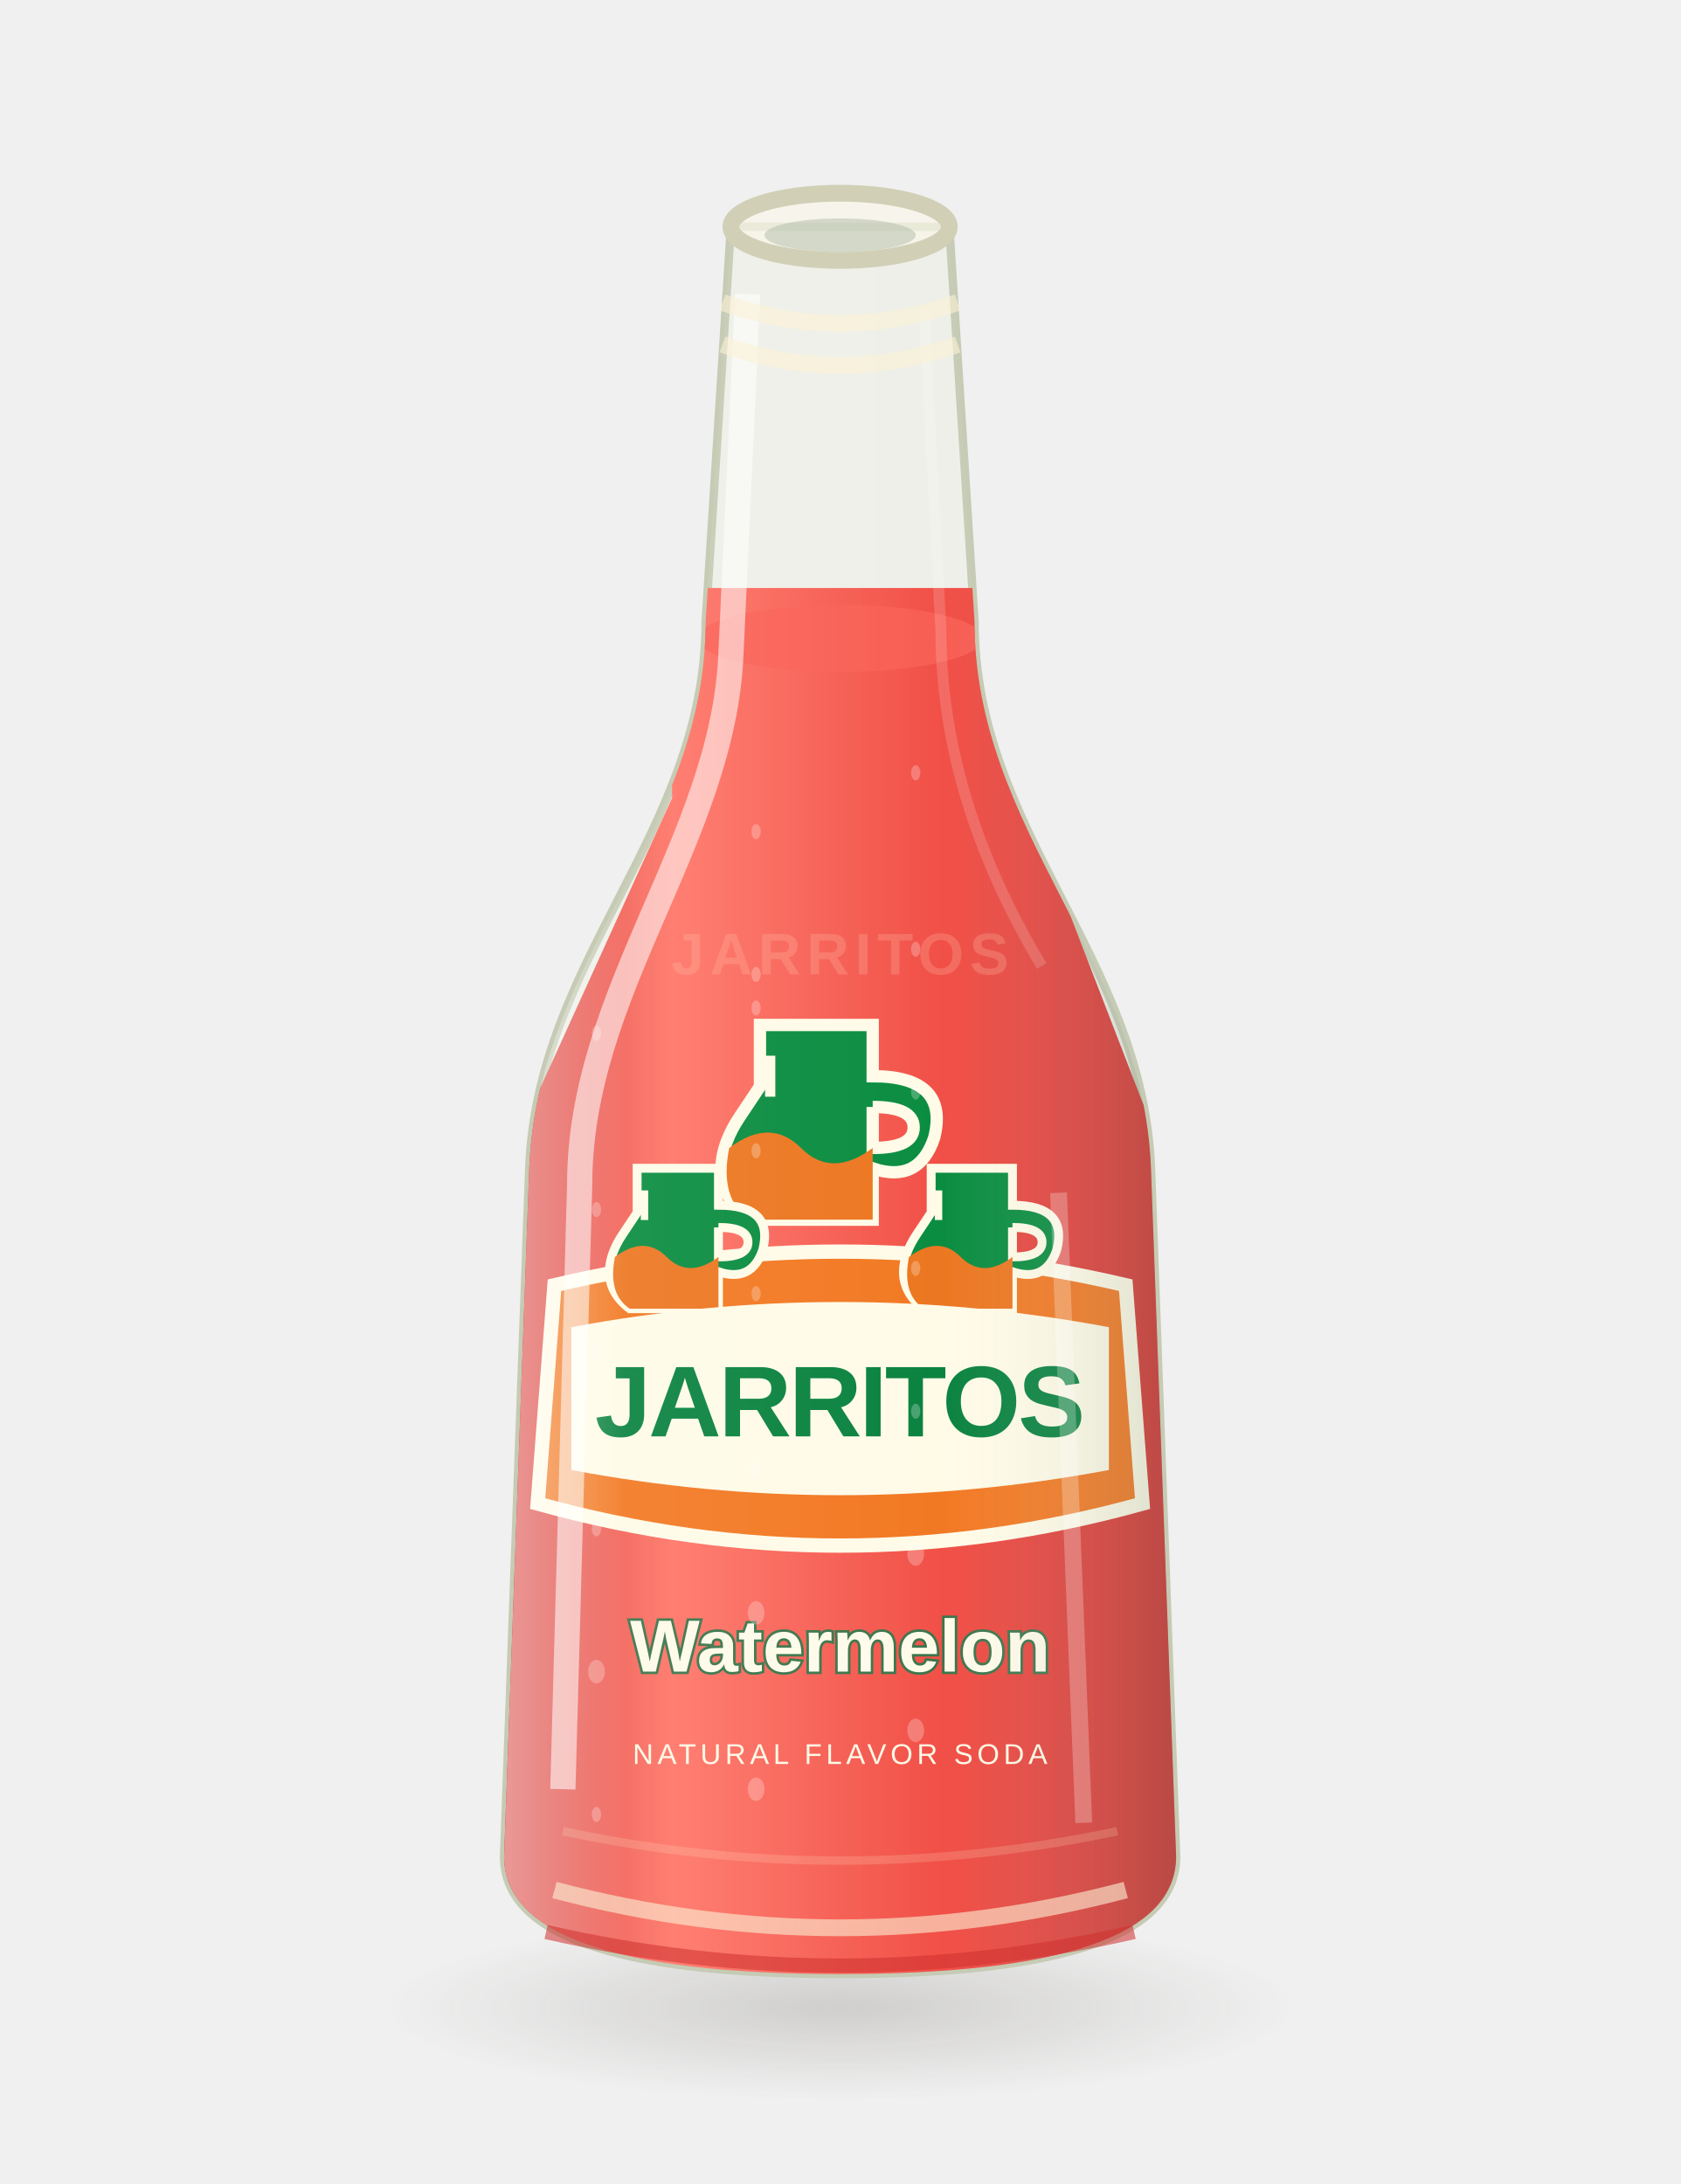
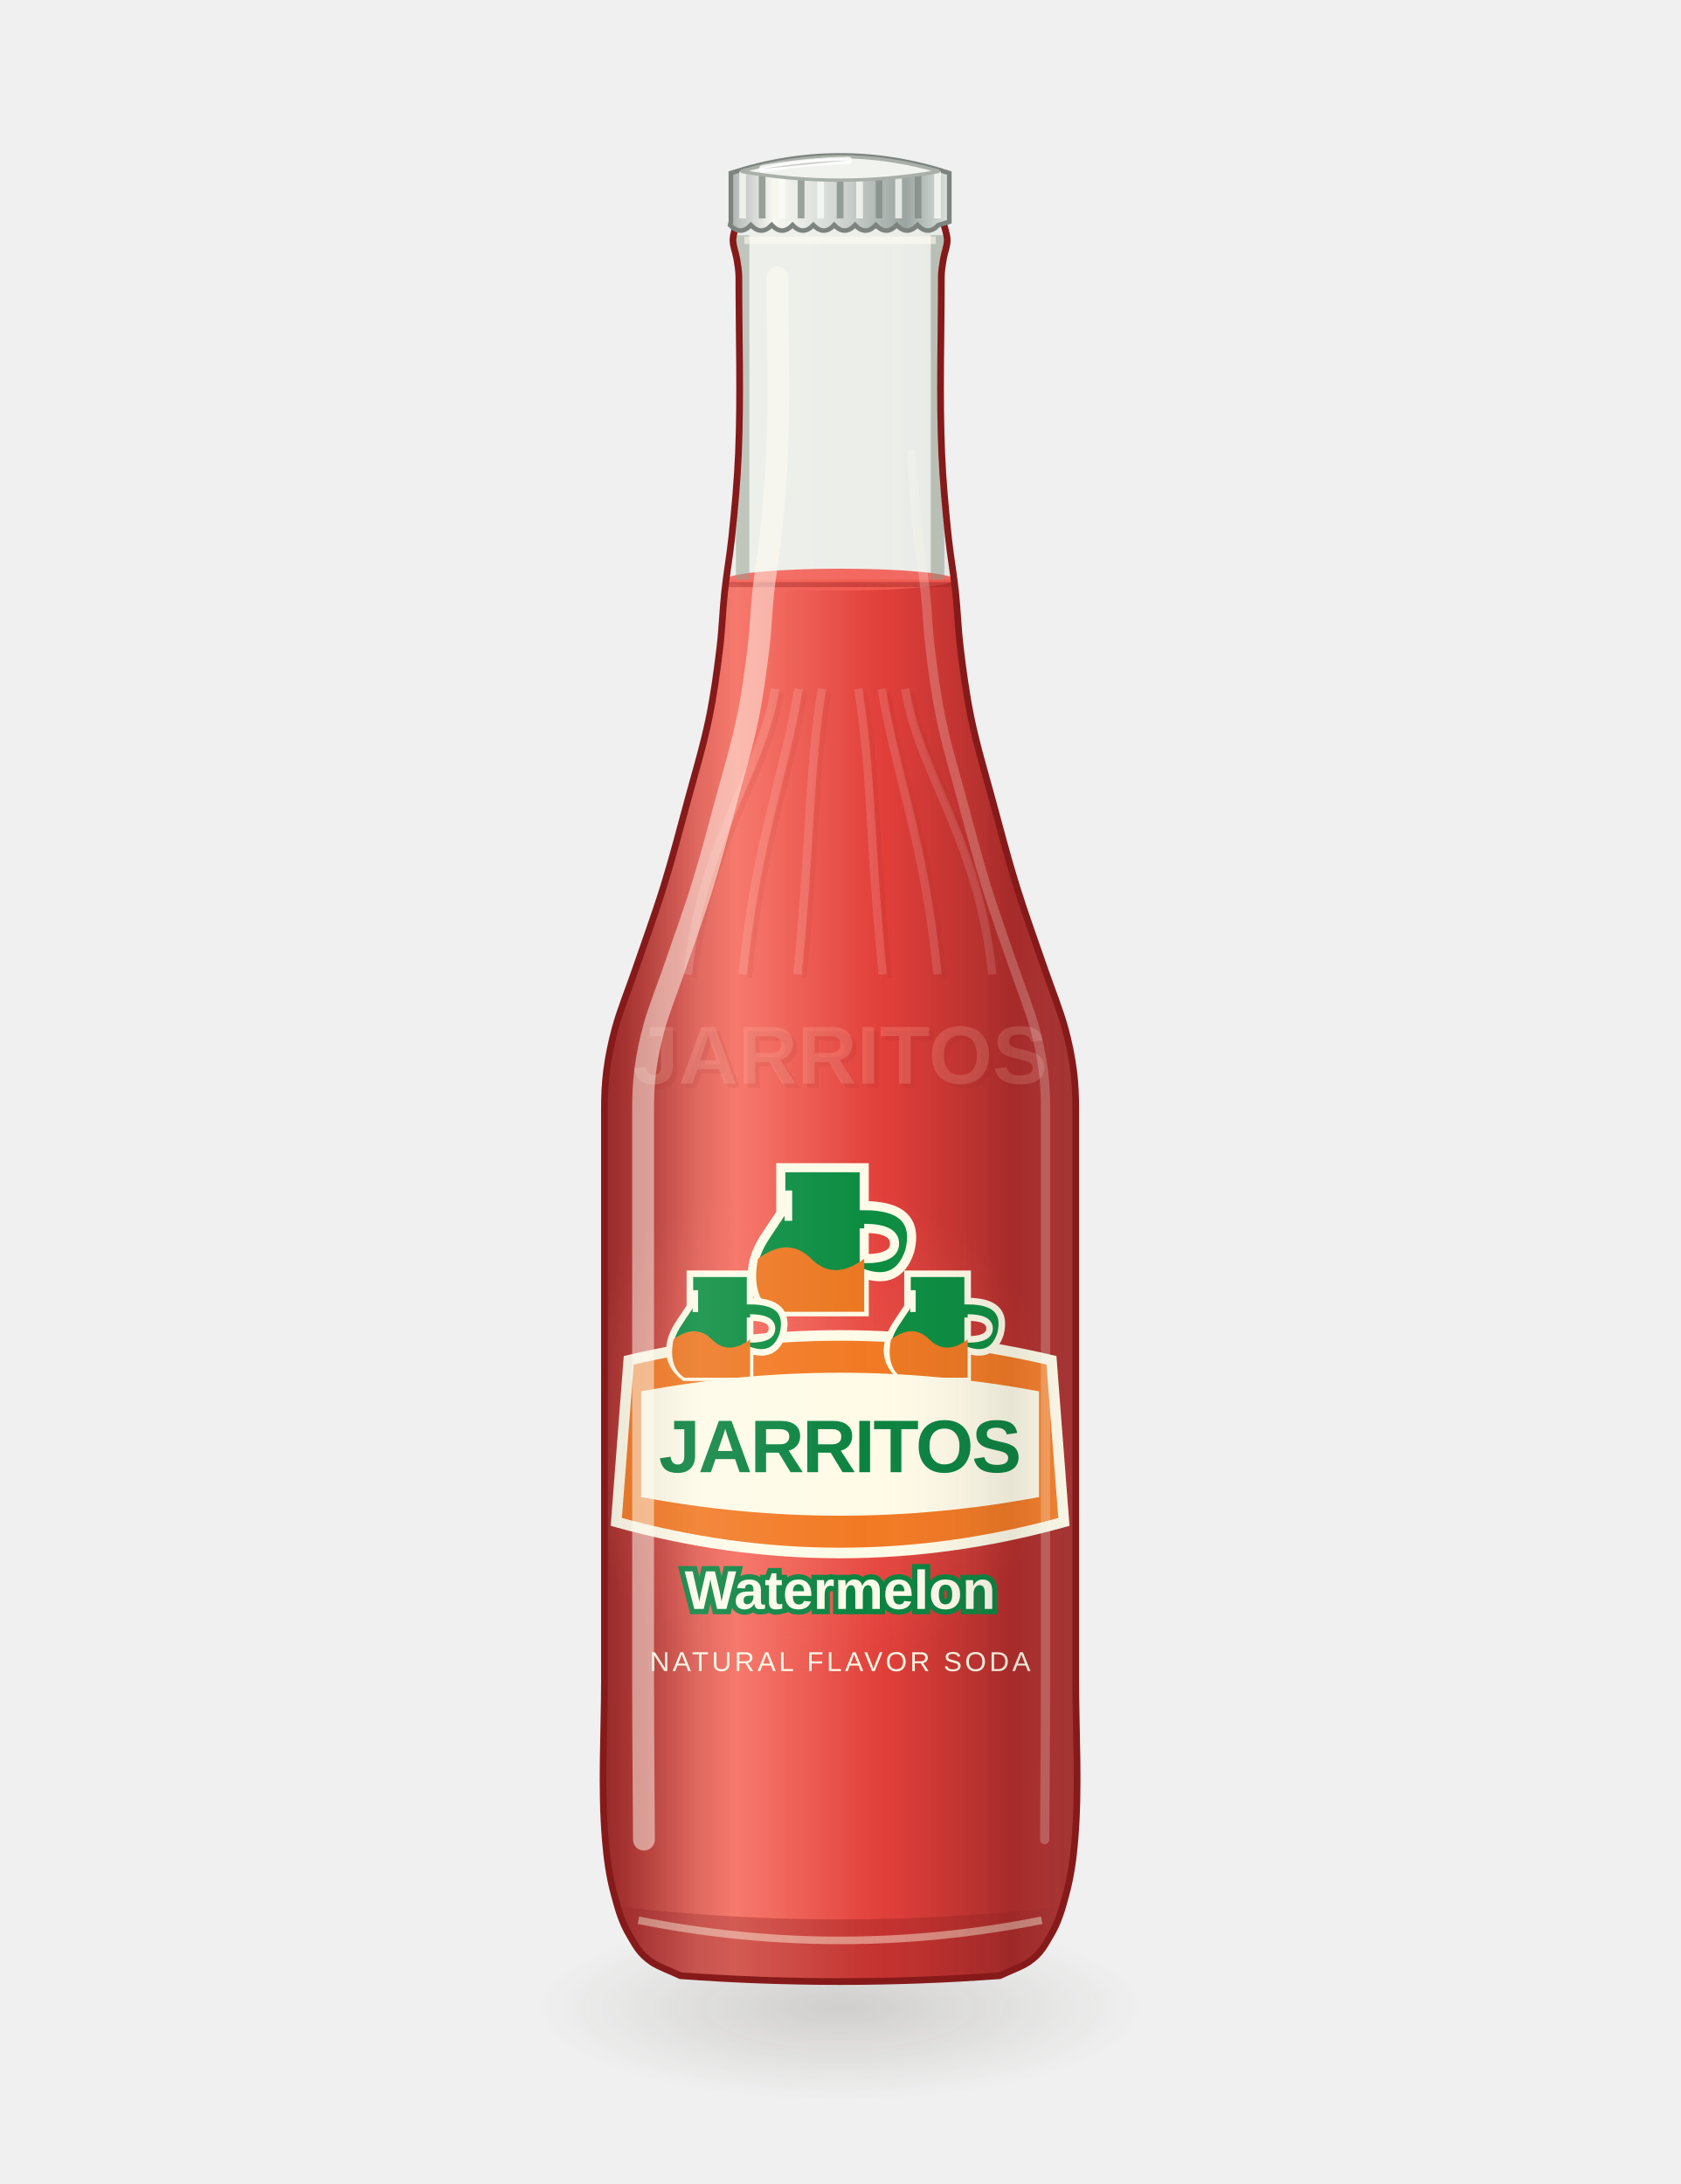
<svg xmlns="http://www.w3.org/2000/svg" viewBox="0 0 200 260" role="img" aria-labelledby="bev-jarritos-watermelon-title">
  <defs>
    <linearGradient id="bev-jarritos-watermelon-metal">
      <stop stop-color="#aeb4b3" />
      <stop offset=".2" stop-color="#f8f8f1" />
      <stop offset=".48" stop-color="#d3d8d5" />
      <stop offset=".8" stop-color="#9ba5a1" />
      <stop offset="1" stop-color="#dce2dd" />
    </linearGradient>
    <linearGradient id="bev-jarritos-watermelon-glass">
      <stop stop-color="#fff" stop-opacity=".65" />
      <stop offset=".18" stop-color="#fff" stop-opacity=".12" />
      <stop offset=".65" stop-color="#fff" stop-opacity=".02" />
      <stop offset="1" stop-color="#75867c" stop-opacity=".35" />
    </linearGradient>
    <linearGradient id="bev-jarritos-watermelon-shade">
      <stop stop-color="#000" stop-opacity=".12" />
      <stop offset=".2" stop-color="#fff" stop-opacity=".16" />
      <stop offset=".55" stop-color="#fff" stop-opacity="0" />
      <stop offset=".86" stop-color="#000" stop-opacity=".14" />
      <stop offset="1" stop-color="#fff" stop-opacity=".09" />
    </linearGradient>
    <radialGradient id="bev-jarritos-watermelon-shadow">
      <stop stop-color="#3c372d" stop-opacity=".18" />
      <stop offset="1" stop-color="#3c372d" stop-opacity="0" />
    </radialGradient>
-     <clipPath id="bev-jarritos-watermelon-bodyclip">
-       <path d="M87 27h26l3 47c0 25 20 40 21 65l3 82q0 14-40 14t-40-14l3-82c1-25 21-40 21-65Z" />
+     <clipPath id="bev-jarritos-watermelon-bottleclip">
+       <path d="M87.7 26.5H112.3C112.45 27.2 112.75 27.9 112.75 28.6C112.75 29.33 112.42 30.07 112.3 30.8C112.18 31.53 112.05 32.27 112.05 33C112.05 40 111.81 47 112.1 54C112.24 57.33 112.55 60.67 112.9 64C113.13 66.17 113.52 68.33 113.75 70.5C113.98 72.67 114.04 74.83 114.3 77C114.64 79.83 115.02 82.67 115.6 85.5C116.29 88.83 117.3 92.17 118.2 95.5C119.1 98.83 119.97 102.17 121 105.5C122.03 108.83 123.26 112.17 124.4 115.5C125.2 117.83 126.17 120.17 126.8 122.5C127.25 124.17 127.59 125.83 127.8 127.5C127.99 129 128.05 130.5 128.05 132C128.05 138 128.05 144 128.05 150C128.05 166.67 128.05 183.33 128.05 200C128.05 206.33 128.48 212.67 127.95 219C127.77 221.17 127.49 223.33 126.9 225.5C126.45 227.17 126.02 228.83 125 230.5C124.37 231.53 123.93 232.57 122.4 233.6C121.61 234.13 120.13 234.67 119 235.2Q100 236.6 81 235.2C79.87 234.67 78.39 234.13 77.6 233.6C76.07 232.57 75.63 231.53 75 230.5C73.98 228.83 73.55 227.17 73.1 225.5C72.51 223.33 72.23 221.17 72.05 219C71.52 212.67 71.95 206.33 71.95 200C71.95 183.33 71.95 166.67 71.95 150C71.95 144 71.95 138 71.95 132C71.95 130.5 72.01 129 72.2 127.5C72.41 125.83 72.75 124.17 73.2 122.5C73.83 120.17 74.8 117.83 75.6 115.5C76.74 112.17 77.97 108.83 79 105.5C80.03 102.17 80.9 98.83 81.8 95.5C82.7 92.17 83.71 88.83 84.4 85.5C84.98 82.67 85.36 79.83 85.7 77C85.96 74.83 86.02 72.67 86.25 70.5C86.48 68.33 86.87 66.17 87.1 64C87.45 60.67 87.76 57.33 87.9 54C88.19 47 87.95 40 87.95 33C87.95 32.27 87.82 31.53 87.7 30.8C87.58 30.07 87.25 29.33 87.25 28.6C87.25 27.9 87.55 27.2 87.7 26.5Z" />
    </clipPath>
-     <linearGradient id="bev-jarritos-watermelon-soda">
-       <stop stop-color="#ce302e" />
-       <stop offset=".27" stop-color="#ff7466" />
-       <stop offset=".65" stop-color="#f04c43" />
-       <stop offset="1" stop-color="#ce302e" />
+     <linearGradient id="bev-jarritos-watermelon-liquid" x1="72" x2="128" gradientUnits="userSpaceOnUse">
+       <stop stop-color="#9d1e1e" />
+       <stop offset=".28" stop-color="#f66a5c" />
+       <stop offset=".6" stop-color="#e03a35" />
+       <stop offset="1" stop-color="#9d1e1e" />
    </linearGradient>
+     <radialGradient id="bev-jarritos-watermelon-core" cx="96" cy="170" r="30" gradientUnits="userSpaceOnUse">
+       <stop stop-color="#f66a5c" stop-opacity=".5" />
+       <stop offset="1" stop-color="#f66a5c" stop-opacity="0" />
+     </radialGradient>
  </defs>
-   <ellipse cx="100" cy="239" rx="54" ry="11" fill="url(#bev-jarritos-watermelon-shadow)" />
-   <path d="M87 27h26l3 47c0 25 20 40 21 65l3 82q0 14-40 14t-40-14l3-82c1-25 21-40 21-65Z" fill="#e7ead4" fill-opacity=".32" stroke="#c5cbb4" stroke-width="1" />
-   <g clip-path="url(#bev-jarritos-watermelon-bodyclip)">
-     <path d="M80 70h42v25l17 44 4 101H57l3-101 20-44Z" fill="url(#bev-jarritos-watermelon-soda)" />
-     <ellipse cx="100" cy="76" rx="17" ry="4" fill="#fa5f54" opacity=".8" />
-     <text x="100" y="116" text-anchor="middle" font-family="Arial,sans-serif" font-size="7" fill="#ffc0a8" font-weight="bold" letter-spacing=".7" opacity=".25">JARRITOS</text>
-     <path d="M66 153q34-8 68 0l2 26q-36 10-72 0Z" fill="#f27720" stroke="#fffbe7" stroke-width="1.7" />
-     <g transform="translate(99 133) scale(1.22)">
-       <path d="M-7-9H4v5c5 0 7 2 6 6-1 3-3 4-6 3v5H-8c-4-3-3-7-1-10l2-3Z M4-1v4q4 0 4-2t-4-2" fill="#078b3e" fill-rule="evenodd" stroke="#fffbe7" stroke-width="1.2" />
-       <path d="M-10 3q4-3 7 0t7 0v7H-8q-3-2-2-7Z" fill="#ec751e" />
-       <path d="M-6-6v4" stroke="#fffbe7" stroke-width="1" />
+   <ellipse cx="100" cy="239" rx="36" ry="11" fill="url(#bev-jarritos-watermelon-shadow)" />
+   <path d="M87.7 26.5H112.3C112.45 27.2 112.75 27.9 112.75 28.6C112.75 29.33 112.42 30.07 112.3 30.8C112.18 31.53 112.05 32.27 112.05 33C112.05 40 111.81 47 112.1 54C112.24 57.33 112.55 60.67 112.9 64C113.13 66.17 113.52 68.33 113.75 70.5C113.98 72.67 114.04 74.83 114.3 77C114.64 79.83 115.02 82.67 115.6 85.5C116.29 88.83 117.3 92.17 118.2 95.5C119.1 98.83 119.97 102.17 121 105.5C122.03 108.83 123.26 112.17 124.4 115.5C125.2 117.83 126.17 120.17 126.8 122.5C127.25 124.17 127.59 125.83 127.8 127.5C127.99 129 128.05 130.5 128.05 132C128.05 138 128.05 144 128.05 150C128.05 166.67 128.05 183.33 128.05 200C128.05 206.33 128.48 212.67 127.95 219C127.77 221.17 127.49 223.33 126.9 225.5C126.45 227.17 126.02 228.83 125 230.5C124.37 231.53 123.93 232.57 122.4 233.6C121.61 234.13 120.13 234.67 119 235.2Q100 236.6 81 235.2C79.87 234.67 78.39 234.13 77.6 233.6C76.07 232.57 75.63 231.53 75 230.5C73.98 228.83 73.55 227.17 73.1 225.5C72.51 223.33 72.23 221.17 72.05 219C71.52 212.67 71.95 206.33 71.95 200C71.95 183.33 71.95 166.67 71.95 150C71.95 144 71.95 138 71.95 132C71.95 130.5 72.01 129 72.2 127.5C72.41 125.83 72.75 124.17 73.2 122.5C73.83 120.17 74.8 117.83 75.6 115.5C76.74 112.17 77.97 108.83 79 105.5C80.03 102.17 80.9 98.83 81.8 95.5C82.7 92.17 83.71 88.83 84.4 85.5C84.98 82.67 85.36 79.83 85.7 77C85.96 74.83 86.02 72.67 86.25 70.5C86.48 68.33 86.87 66.17 87.1 64C87.45 60.67 87.76 57.33 87.9 54C88.19 47 87.95 40 87.95 33C87.95 32.27 87.82 31.53 87.7 30.8C87.58 30.07 87.25 29.33 87.25 28.6C87.25 27.9 87.55 27.2 87.7 26.5Z" fill="#dde5d6" fill-opacity=".24" />
+   <g clip-path="url(#bev-jarritos-watermelon-bottleclip)">
+     <path d="M60 69H140V240H60Z" fill="url(#bev-jarritos-watermelon-liquid)" />
+     <path d="M60 71H140V240H60Z" fill="url(#bev-jarritos-watermelon-core)" />
+     <ellipse cx="100" cy="69" rx="13.6" ry="1.3" fill="#f45a50" opacity=".9" />
+     <path d="M60 69.6H140" stroke="#9d1e1e" stroke-width=".6" opacity=".45" />
+     <path d="M88.4 28V69M111.6 28V69" stroke="#8b9585" stroke-width="1.6" opacity=".5" />
+     <path d="M97.83 82C96.23 92 96.52 100 94.92 116M102.17 82C103.77 92 103.48 100 105.08 116M95.04 82C93.44 92 90 100 88.4 116M104.96 82C106.56 92 110 100 111.6 116M92.25 82C90.65 92 83.47 100 81.88 116M107.75 82C109.35 92 116.53 100 118.12 116" fill="none" stroke="#fff" stroke-opacity=".13" stroke-width="1" />
+     <path d="M97.83 82C96.23 92 96.52 100 94.92 116M102.17 82C103.77 92 103.48 100 105.08 116M95.04 82C93.44 92 90 100 88.4 116M104.96 82C106.56 92 110 100 111.6 116M92.25 82C90.65 92 83.47 100 81.88 116M107.75 82C109.35 92 116.53 100 118.12 116" fill="none" stroke="#9d1e1e" stroke-opacity=".1" stroke-width=".6" transform="translate(.8 .4)" />
+     <text x="100.5" y="129.5" text-anchor="middle" font-family="Arial,sans-serif" font-size="9.8" fill="#9d1e1e" font-weight="bold" textLength="43" lengthAdjust="spacingAndGlyphs" opacity=".13">JARRITOS</text>
+     <text x="100" y="129" text-anchor="middle" font-family="Arial,sans-serif" font-size="9.8" fill="#ffb4a4" font-weight="bold" textLength="43" lengthAdjust="spacingAndGlyphs" opacity=".22">JARRITOS</text>
+     <g transform="translate(100 139) scale(.74) translate(-100 -122)">
+       <path d="M66 153q34-8 68 0l2 26q-36 10-72 0Z" fill="#f27720" stroke="#fffbe7" stroke-width="1.7" />
+       <g transform="translate(99 133) scale(1.22)">
+         <path d="M-7-9H4v5c5 0 7 2 6 6-1 3-3 4-6 3v5H-8c-4-3-3-7-1-10l2-3Z M4-1v4q4 0 4-2t-4-2" fill="#078b3e" fill-rule="evenodd" stroke="#fffbe7" stroke-width="1.2" />
+         <path d="M-10 3q4-3 7 0t7 0v7H-8q-3-2-2-7Z" fill="#ec751e" />
+         <path d="M-6-6v4" stroke="#fffbe7" stroke-width="1" />
+       </g>
+       <g transform="translate(82 147) scale(0.88)">
+         <path d="M-7-9H4v5c5 0 7 2 6 6-1 3-3 4-6 3v5H-8c-4-3-3-7-1-10l2-3Z M4-1v4q4 0 4-2t-4-2" fill="#078b3e" fill-rule="evenodd" stroke="#fffbe7" stroke-width="1.2" />
+         <path d="M-10 3q4-3 7 0t7 0v7H-8q-3-2-2-7Z" fill="#ec751e" />
+         <path d="M-6-6v4" stroke="#fffbe7" stroke-width="1" />
+       </g>
+       <g transform="translate(117 147) scale(0.88)">
+         <path d="M-7-9H4v5c5 0 7 2 6 6-1 3-3 4-6 3v5H-8c-4-3-3-7-1-10l2-3Z M4-1v4q4 0 4-2t-4-2" fill="#078b3e" fill-rule="evenodd" stroke="#fffbe7" stroke-width="1.2" />
+         <path d="M-10 3q4-3 7 0t7 0v7H-8q-3-2-2-7Z" fill="#ec751e" />
+         <path d="M-6-6v4" stroke="#fffbe7" stroke-width="1" />
+       </g>
+       <path d="M68 158q32-6 64 0v17q-32 6-64 0Z" fill="#fffbe7" />
+       <text x="100" y="171" text-anchor="middle" font-family="Arial,sans-serif" font-size="12" fill="#07813d" font-weight="bold" letter-spacing="-.3" textLength="61" lengthAdjust="spacingAndGlyphs">JARRITOS</text>
+       <text x="100" y="193" text-anchor="middle" font-family="Arial,sans-serif" font-size="8.8" fill="#fffbe9" font-weight="bold" stroke="#07813d" stroke-width="1.7" paint-order="stroke">Watermelon</text>
+       <text x="100" y="203" text-anchor="middle" font-family="Arial,sans-serif" font-size="4.4" fill="#fff9e5" letter-spacing=".5">NATURAL FLAVOR SODA</text>
    </g>
-     <g transform="translate(82 147) scale(0.88)">
-       <path d="M-7-9H4v5c5 0 7 2 6 6-1 3-3 4-6 3v5H-8c-4-3-3-7-1-10l2-3Z M4-1v4q4 0 4-2t-4-2" fill="#078b3e" fill-rule="evenodd" stroke="#fffbe7" stroke-width="1.2" />
-       <path d="M-10 3q4-3 7 0t7 0v7H-8q-3-2-2-7Z" fill="#ec751e" />
-       <path d="M-6-6v4" stroke="#fffbe7" stroke-width="1" />
-     </g>
-     <g transform="translate(117 147) scale(0.88)">
-       <path d="M-7-9H4v5c5 0 7 2 6 6-1 3-3 4-6 3v5H-8c-4-3-3-7-1-10l2-3Z M4-1v4q4 0 4-2t-4-2" fill="#078b3e" fill-rule="evenodd" stroke="#fffbe7" stroke-width="1.2" />
-       <path d="M-10 3q4-3 7 0t7 0v7H-8q-3-2-2-7Z" fill="#ec751e" />
-       <path d="M-6-6v4" stroke="#fffbe7" stroke-width="1" />
-     </g>
-     <path d="M68 158q32-6 64 0v17q-32 6-64 0Z" fill="#fffbe7" />
-     <text x="100" y="171" text-anchor="middle" font-family="Arial,sans-serif" font-size="12" fill="#07813d" font-weight="bold" letter-spacing="-.3" textLength="61" lengthAdjust="spacingAndGlyphs">JARRITOS</text>
-     <text x="100" y="199" text-anchor="middle" font-family="Arial,sans-serif" font-size="8.8" fill="#fffbe9" font-weight="bold" stroke="#397348" stroke-width=".6" paint-order="stroke">Watermelon</text>
-     <text x="100" y="210" text-anchor="middle" font-family="Arial,sans-serif" font-size="3.4" fill="#fff9e5" letter-spacing=".5">NATURAL FLAVOR SODA</text>
-     <path d="M87 27h26l3 47c0 25 20 40 21 65l3 82q0 14-40 14t-40-14l3-82c1-25 21-40 21-65Z" fill="url(#bev-jarritos-watermelon-glass)" opacity=".75" />
-     <ellipse cx="71" cy="89" rx="1" ry="1.4" fill="#fff" opacity=".25" />
-     <ellipse cx="90" cy="120" rx="0.55" ry="0.9" fill="#fff" opacity=".25" />
-     <ellipse cx="109" cy="151" rx="0.55" ry="0.9" fill="#fff" opacity=".25" />
-     <ellipse cx="71" cy="182" rx="0.55" ry="0.9" fill="#fff" opacity=".25" />
-     <ellipse cx="90" cy="213" rx="1" ry="1.4" fill="#fff" opacity=".25" />
-     <ellipse cx="109" cy="113" rx="0.55" ry="0.9" fill="#fff" opacity=".25" />
-     <ellipse cx="71" cy="144" rx="0.55" ry="0.9" fill="#fff" opacity=".25" />
-     <ellipse cx="90" cy="175" rx="0.55" ry="0.9" fill="#fff" opacity=".25" />
-     <ellipse cx="109" cy="206" rx="1" ry="1.4" fill="#fff" opacity=".25" />
-     <ellipse cx="71" cy="106" rx="0.55" ry="0.9" fill="#fff" opacity=".25" />
-     <ellipse cx="90" cy="137" rx="0.55" ry="0.9" fill="#fff" opacity=".25" />
-     <ellipse cx="109" cy="168" rx="0.55" ry="0.9" fill="#fff" opacity=".25" />
-     <ellipse cx="71" cy="199" rx="1" ry="1.4" fill="#fff" opacity=".25" />
-     <ellipse cx="90" cy="99" rx="0.55" ry="0.9" fill="#fff" opacity=".25" />
-     <ellipse cx="109" cy="130" rx="0.55" ry="0.9" fill="#fff" opacity=".25" />
-     <ellipse cx="71" cy="161" rx="0.55" ry="0.9" fill="#fff" opacity=".25" />
-     <ellipse cx="90" cy="192" rx="1" ry="1.4" fill="#fff" opacity=".25" />
-     <ellipse cx="109" cy="92" rx="0.55" ry="0.9" fill="#fff" opacity=".25" />
-     <ellipse cx="71" cy="123" rx="0.55" ry="0.9" fill="#fff" opacity=".25" />
-     <ellipse cx="90" cy="154" rx="0.55" ry="0.9" fill="#fff" opacity=".25" />
-     <ellipse cx="109" cy="185" rx="1" ry="1.4" fill="#fff" opacity=".25" />
-     <ellipse cx="71" cy="216" rx="0.55" ry="0.9" fill="#fff" opacity=".25" />
-     <ellipse cx="90" cy="116" rx="0.55" ry="0.9" fill="#fff" opacity=".25" />
-     <path d="M67 218q33 7 66 0" fill="none" stroke="#fff8d4" stroke-opacity=".17" stroke-width="1" />
+     <path d="M60 225Q100 232 140 225V240H60Z" fill="#9d1e1e" opacity=".45" />
+     <path d="M76 228.6Q100 233.4 124 228.6" fill="none" stroke="#fff8e0" stroke-opacity=".45" stroke-width=".9" />
+     <path d="M60 69H140V240H60Z" fill="url(#bev-jarritos-watermelon-glass)" opacity=".35" />
+     <path d="M87.7 26.5H112.3C112.45 27.2 112.75 27.9 112.75 28.6C112.75 29.33 112.42 30.07 112.3 30.8C112.18 31.53 112.05 32.27 112.05 33C112.05 40 111.81 47 112.1 54C112.24 57.33 112.55 60.67 112.9 64C113.13 66.17 113.52 68.33 113.75 70.5C113.98 72.67 114.04 74.83 114.3 77C114.64 79.83 115.02 82.67 115.6 85.5C116.29 88.83 117.3 92.17 118.2 95.5C119.1 98.83 119.97 102.17 121 105.5C122.03 108.83 123.26 112.17 124.4 115.5C125.2 117.83 126.17 120.17 126.8 122.5C127.25 124.17 127.59 125.83 127.8 127.5C127.99 129 128.05 130.5 128.05 132C128.05 138 128.05 144 128.05 150C128.05 166.67 128.05 183.33 128.05 200C128.05 206.33 128.48 212.67 127.95 219C127.77 221.17 127.49 223.33 126.9 225.5C126.45 227.17 126.02 228.83 125 230.5C124.37 231.53 123.93 232.57 122.4 233.6C121.61 234.13 120.13 234.67 119 235.2Q100 236.6 81 235.2C79.87 234.67 78.39 234.13 77.6 233.6C76.07 232.57 75.63 231.53 75 230.5C73.98 228.83 73.55 227.17 73.1 225.5C72.51 223.33 72.23 221.17 72.05 219C71.52 212.67 71.95 206.33 71.95 200C71.95 183.33 71.95 166.67 71.95 150C71.95 144 71.95 138 71.95 132C71.95 130.5 72.01 129 72.2 127.5C72.41 125.83 72.75 124.17 73.2 122.5C73.83 120.17 74.8 117.83 75.6 115.5C76.74 112.17 77.97 108.83 79 105.5C80.03 102.17 80.9 98.83 81.8 95.5C82.7 92.17 83.71 88.83 84.4 85.5C84.98 82.67 85.36 79.83 85.7 77C85.96 74.83 86.02 72.67 86.25 70.5C86.48 68.33 86.87 66.17 87.1 64C87.45 60.67 87.76 57.33 87.9 54C88.19 47 87.95 40 87.95 33C87.95 32.27 87.82 31.53 87.7 30.8C87.58 30.07 87.25 29.33 87.25 28.6C87.25 27.9 87.55 27.2 87.7 26.5Z" fill="url(#bev-jarritos-watermelon-shade)" opacity=".6" />
+     <path d="M92.55 33C92.53 40 92.79 47 92.5 54C92.36 57.33 92.05 60.67 91.7 64C91.47 66.17 91.08 68.33 90.85 70.5C90.62 72.67 90.56 74.83 90.3 77C89.96 79.83 89.58 82.67 89 85.5C88.31 88.83 87.3 92.17 86.4 95.5C85.5 98.83 84.63 102.17 83.6 105.5C82.57 108.83 81.34 112.17 80.2 115.5C79.4 117.83 78.43 120.17 77.8 122.5C77.35 124.17 77.01 125.83 76.8 127.5C76.61 129 76.55 130.5 76.55 132C76.55 138 76.55 144 76.55 150C76.55 166.67 76.55 183.33 76.55 200C76.55 206.33 76.62 212.67 76.65 219" fill="none" stroke="#fffdf2" stroke-opacity=".5" stroke-width="2.6" stroke-linecap="round" />
+     <path d="M108.5 54C108.77 57.33 108.95 60.67 109.3 64C109.53 66.17 109.92 68.33 110.15 70.5C110.38 72.67 110.44 74.83 110.7 77C111.04 79.83 111.42 82.67 112 85.5C112.69 88.83 113.7 92.17 114.6 95.5C115.5 98.83 116.37 102.17 117.4 105.5C118.43 108.83 119.66 112.17 120.8 115.5C121.6 117.83 122.57 120.17 123.2 122.5C123.65 124.17 123.99 125.83 124.2 127.5C124.39 129 124.45 130.5 124.45 132C124.45 138 124.45 144 124.45 150C124.45 166.67 124.45 183.33 124.45 200C124.45 206.33 124.38 212.67 124.35 219" fill="none" stroke="#fffdf2" stroke-opacity=".22" stroke-width="1.1" stroke-linecap="round" />
+     <path d="M88.6 28.6H111.4" stroke="#fffdf2" stroke-opacity=".55" stroke-width=".9" />
  </g>
-   <path d="M89 35 87 78c-1 22-18 40-18 63l-2 72" stroke="#fff" stroke-opacity=".56" stroke-width="3" fill="none" />
-   <path d="M126 142 129 217" stroke="#fff" stroke-opacity=".25" stroke-width="2" />
-   <path d="M110 37 112 75q0 20 12 40" stroke="#fff" stroke-opacity=".16" stroke-width="1.3" fill="none" />
-   <ellipse cx="100" cy="27" rx="13" ry="4" fill="#faf7e9" fill-opacity=".7" stroke="#d1d0b7" stroke-width="2" />
-   <ellipse cx="100" cy="28" rx="9" ry="2" fill="#b0bca8" opacity=".5" />
-   <path d="M86 36q14 5 28 0M86 41q14 5 28 0M66 225q34 9 68 0" fill="none" stroke="#fbf2d6" stroke-opacity=".6" stroke-width="2" />
-   <path d="M65 230q35 8 70 0" fill="none" stroke="#ce302e" stroke-opacity=".55" stroke-width="1.7" />
+   <path d="M87.7 26.5H112.3C112.45 27.2 112.75 27.9 112.75 28.6C112.75 29.33 112.42 30.07 112.3 30.8C112.18 31.53 112.05 32.27 112.05 33C112.05 40 111.81 47 112.1 54C112.24 57.33 112.55 60.67 112.9 64C113.13 66.17 113.52 68.33 113.75 70.5C113.98 72.67 114.04 74.83 114.3 77C114.64 79.83 115.02 82.67 115.6 85.5C116.29 88.83 117.3 92.17 118.2 95.5C119.1 98.83 119.97 102.17 121 105.5C122.03 108.83 123.26 112.17 124.4 115.5C125.2 117.83 126.17 120.17 126.8 122.5C127.25 124.17 127.59 125.83 127.8 127.5C127.99 129 128.05 130.5 128.05 132C128.05 138 128.05 144 128.05 150C128.05 166.67 128.05 183.33 128.05 200C128.05 206.33 128.48 212.67 127.95 219C127.77 221.17 127.49 223.33 126.9 225.5C126.45 227.17 126.02 228.83 125 230.5C124.37 231.53 123.93 232.57 122.4 233.6C121.61 234.13 120.13 234.67 119 235.2Q100 236.6 81 235.2C79.87 234.67 78.39 234.13 77.6 233.6C76.07 232.57 75.63 231.53 75 230.5C73.98 228.83 73.55 227.17 73.1 225.5C72.51 223.33 72.23 221.17 72.05 219C71.52 212.67 71.95 206.33 71.95 200C71.95 183.33 71.95 166.67 71.95 150C71.95 144 71.95 138 71.95 132C71.95 130.5 72.01 129 72.2 127.5C72.41 125.83 72.75 124.17 73.2 122.5C73.83 120.17 74.8 117.83 75.6 115.5C76.74 112.17 77.97 108.83 79 105.5C80.03 102.17 80.9 98.83 81.8 95.5C82.7 92.17 83.71 88.83 84.4 85.5C84.98 82.67 85.36 79.83 85.7 77C85.96 74.83 86.02 72.67 86.25 70.5C86.48 68.33 86.87 66.17 87.1 64C87.45 60.67 87.76 57.33 87.9 54C88.19 47 87.95 40 87.95 33C87.95 32.27 87.82 31.53 87.7 30.8C87.58 30.07 87.25 29.33 87.25 28.6C87.25 27.9 87.55 27.2 87.7 26.5Z" fill="none" stroke="#861a1a" stroke-width=".8" />
+   <path d="M87 26.4V20.6Q100 16.4 113 20.6V26.4l-1.3.4q-1.24 1.3-2.48 0q-1.24 1.3-2.48 0q-1.24 1.3-2.48 0q-1.24 1.3-2.48 0q-1.24 1.3-2.48 0q-1.24 1.3-2.48 0q-1.24 1.3-2.48 0q-1.24 1.3-2.48 0q-1.24 1.3-2.48 0q-1.24 1.3-2.48 0Z" fill="url(#bev-jarritos-watermelon-metal)" stroke="#7d847f" stroke-width=".55" />
+   <path d="M88.40 20.4v5.6" stroke="#fbfcf7" stroke-width=".8" stroke-opacity=".75" />
+   <path d="M90.72 20.4v5.6" stroke="#7f8882" stroke-width=".8" stroke-opacity=".75" />
+   <path d="M93.04 20.4v5.6" stroke="#fbfcf7" stroke-width=".8" stroke-opacity=".75" />
+   <path d="M95.36 20.4v5.6" stroke="#7f8882" stroke-width=".8" stroke-opacity=".75" />
+   <path d="M97.68 20.4v5.6" stroke="#fbfcf7" stroke-width=".8" stroke-opacity=".75" />
+   <path d="M100.00 20.4v5.6" stroke="#7f8882" stroke-width=".8" stroke-opacity=".75" />
+   <path d="M102.32 20.4v5.6" stroke="#fbfcf7" stroke-width=".8" stroke-opacity=".75" />
+   <path d="M104.64 20.4v5.6" stroke="#7f8882" stroke-width=".8" stroke-opacity=".75" />
+   <path d="M106.96 20.4v5.6" stroke="#fbfcf7" stroke-width=".8" stroke-opacity=".75" />
+   <path d="M109.28 20.4v5.6" stroke="#7f8882" stroke-width=".8" stroke-opacity=".75" />
+   <path d="M111.60 20.4v5.6" stroke="#fbfcf7" stroke-width=".8" stroke-opacity=".75" />
+   <path d="M88.2 20.4Q100 16.9 111.8 20.4Q100 22.5 88.2 20.4Z" fill="#f1f3ee" stroke="#a9afa9" stroke-width=".4" />
+   <path d="M90.8 20.1Q96 19.2 101 19.1" stroke="#fff" stroke-width=".9" stroke-opacity=".8" stroke-linecap="round" />
</svg>
